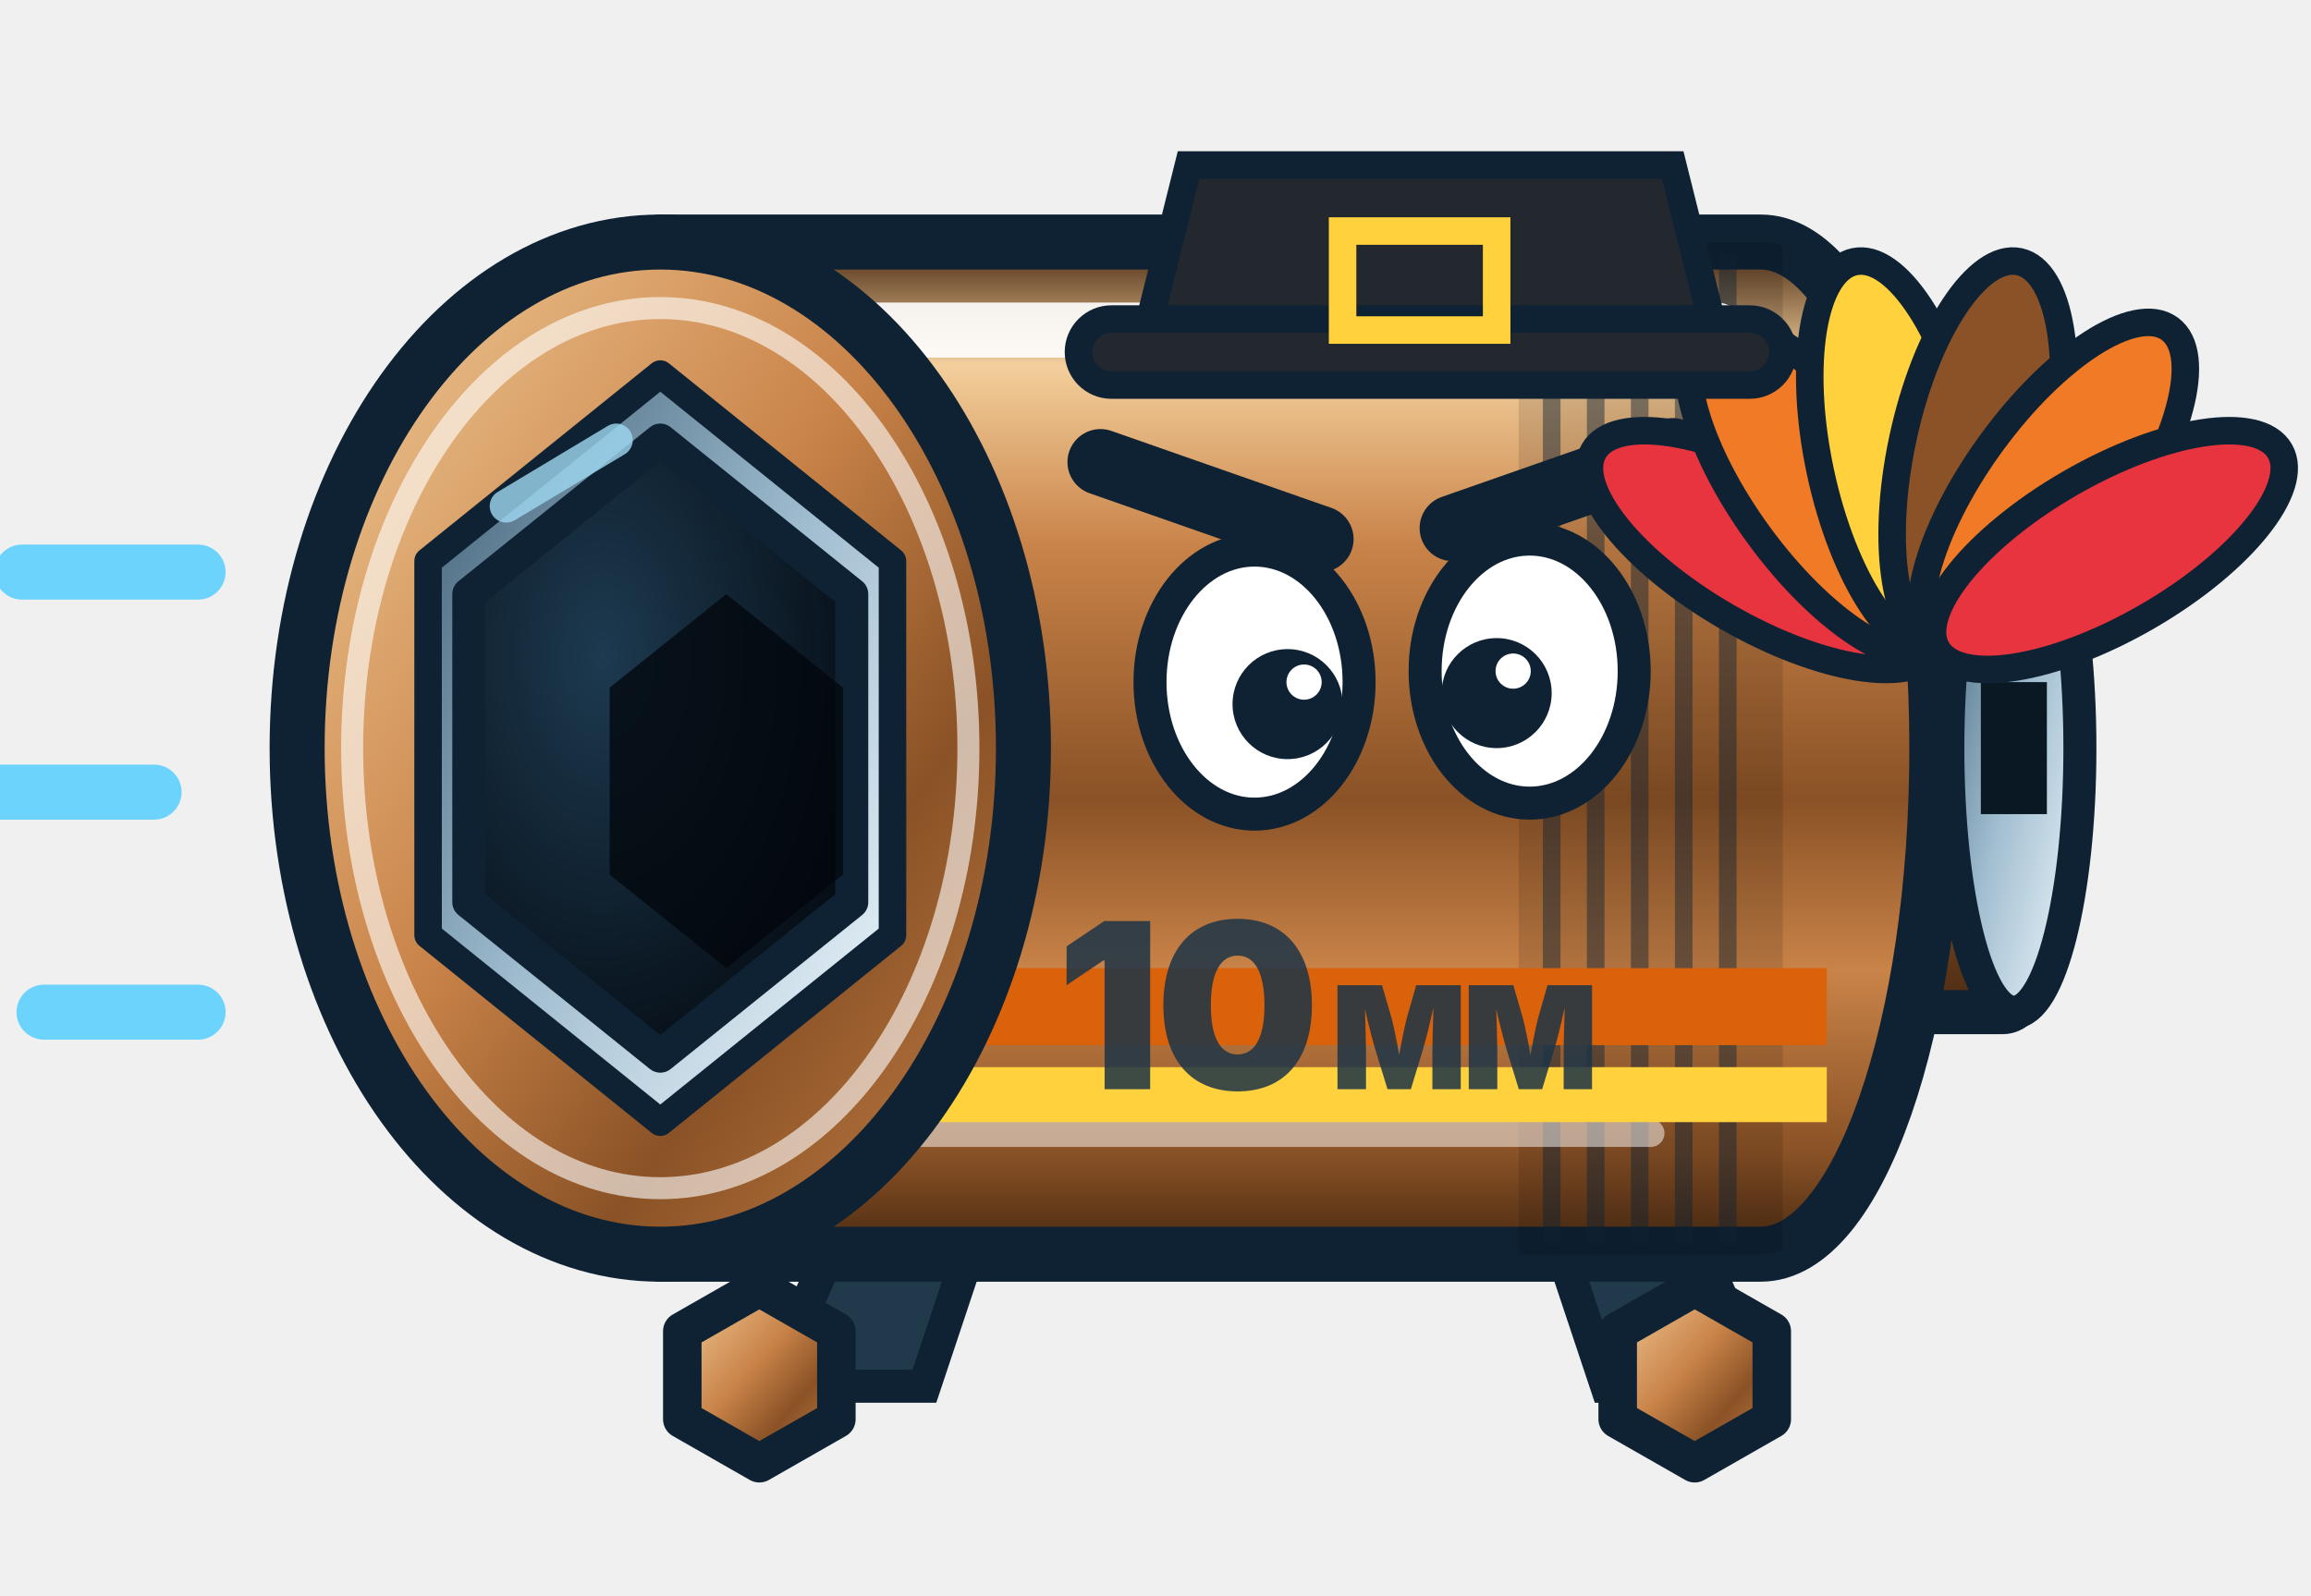
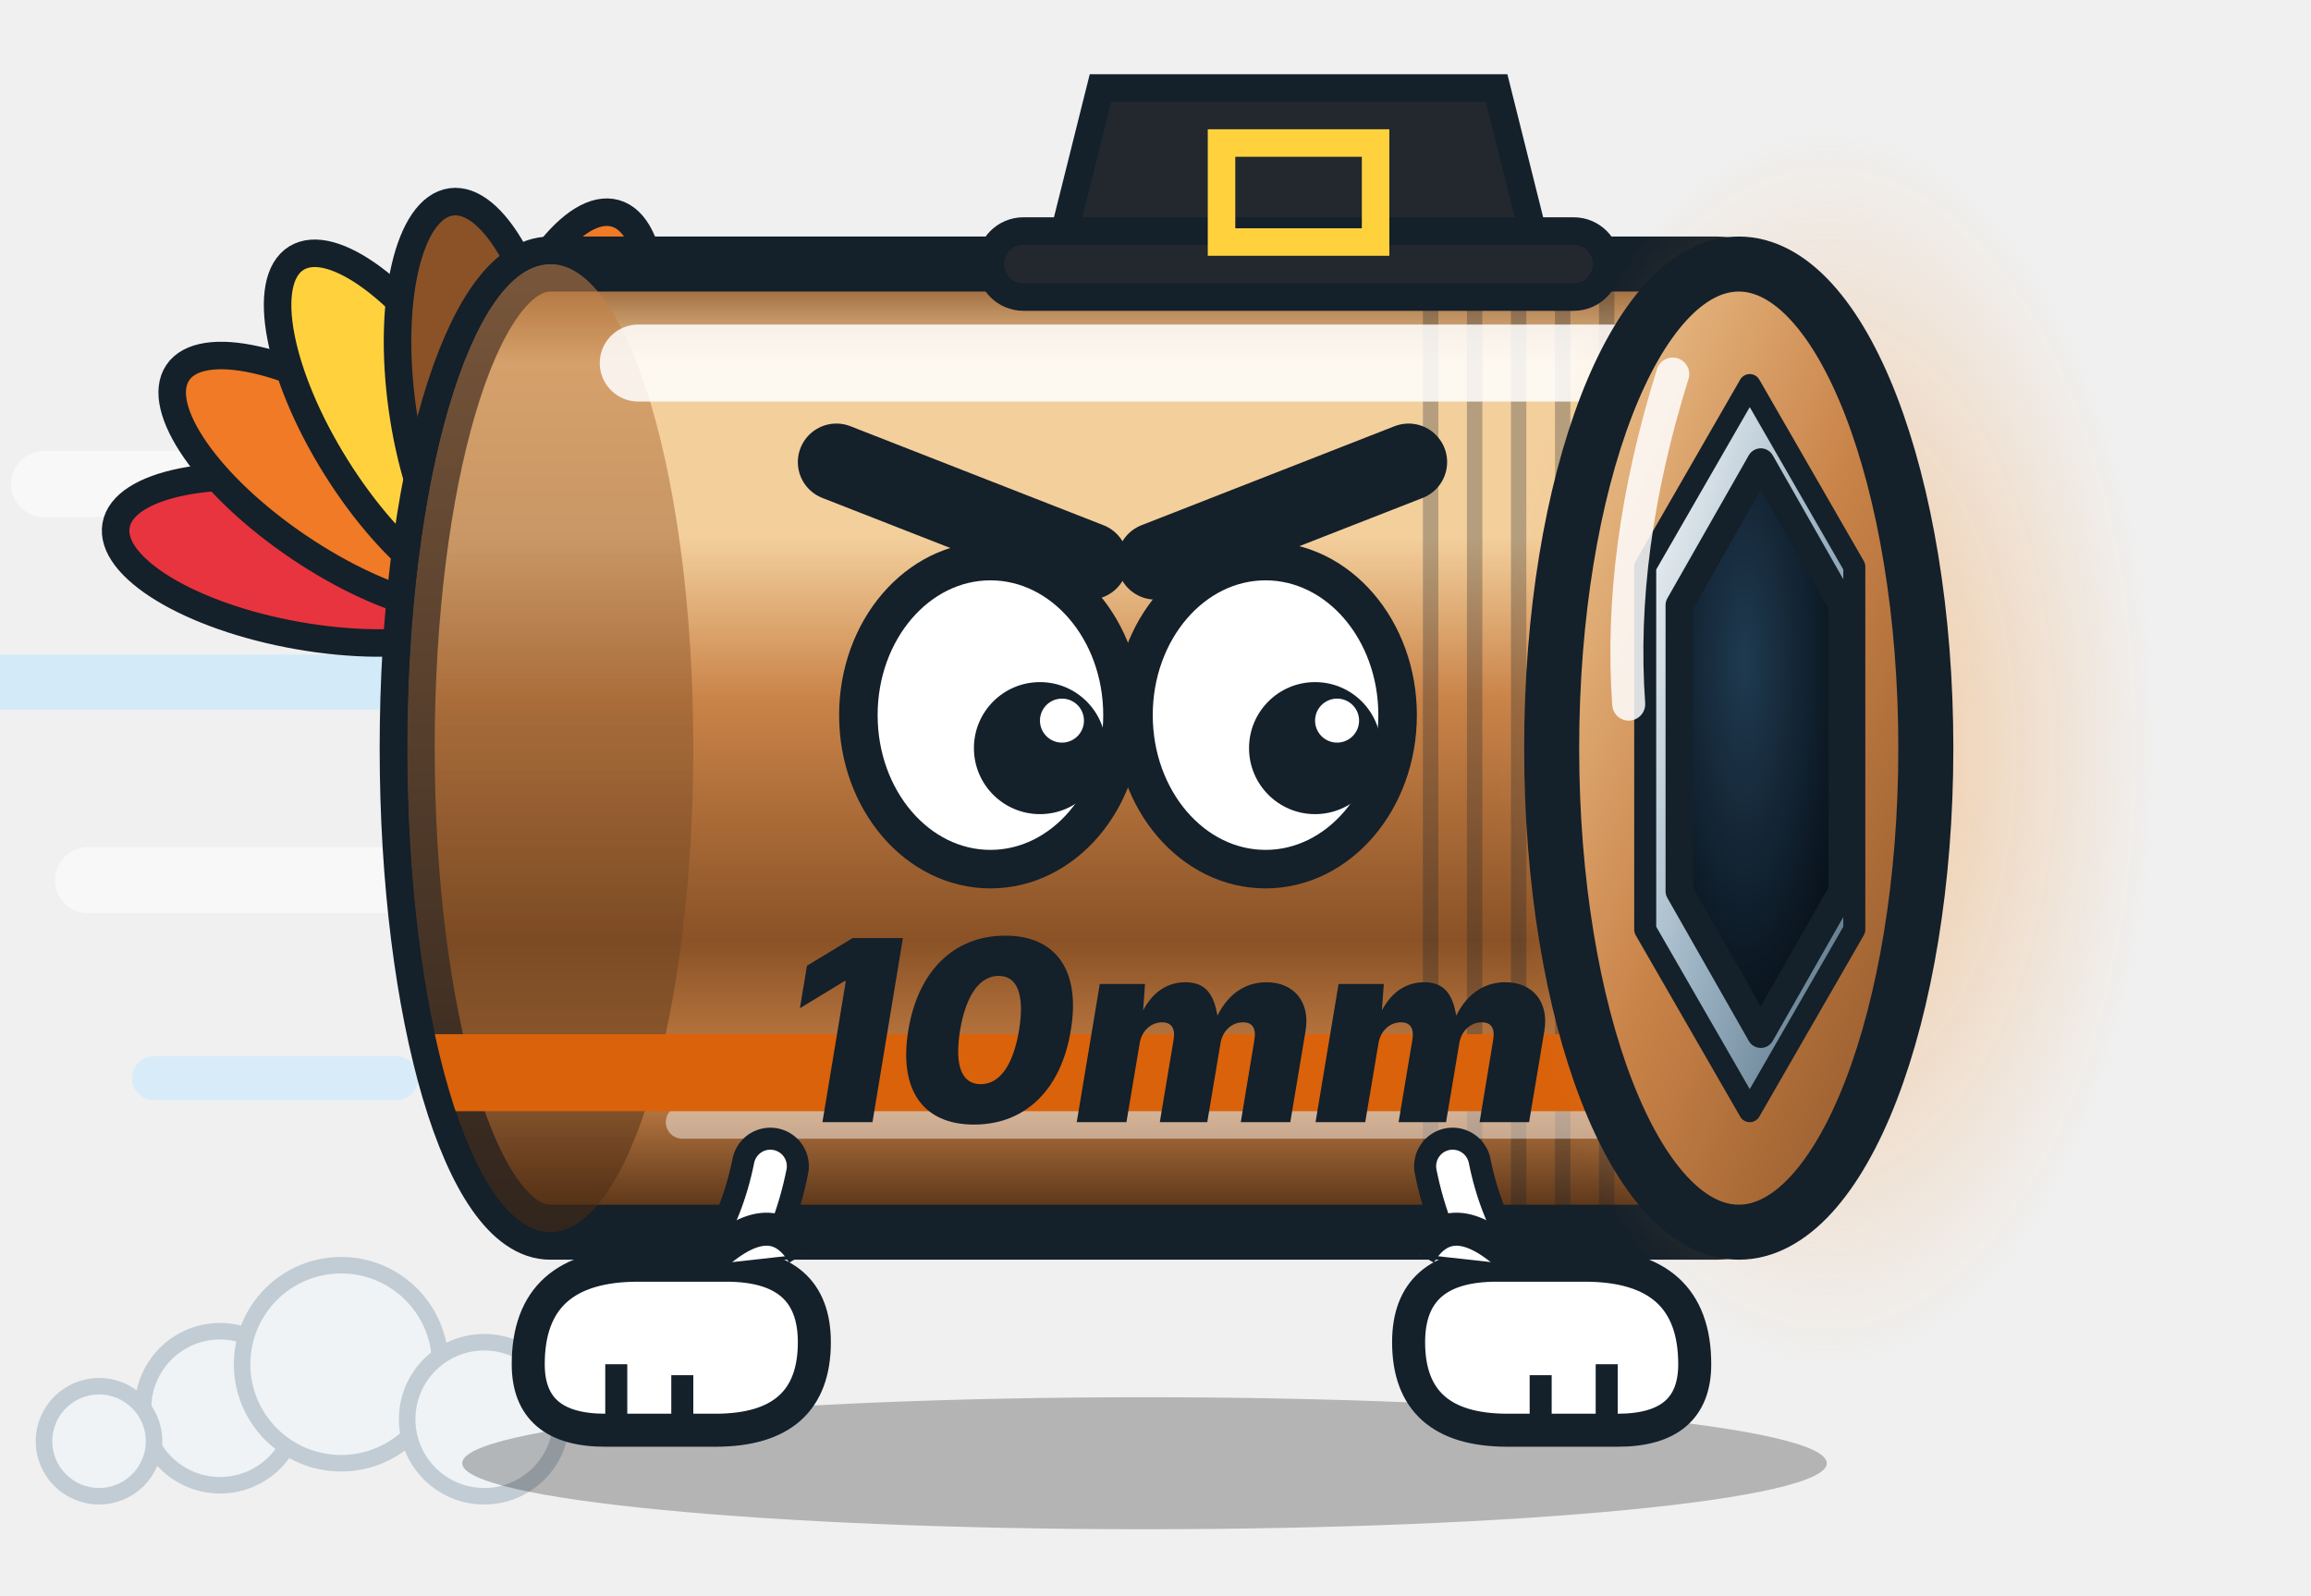
<svg xmlns="http://www.w3.org/2000/svg" viewBox="0 0 210 145">
  <defs>
    <linearGradient id="body" x2="0" y2="1">
-       <stop offset="0" stop-color="#4a2a12" />
-       <stop offset="0.12" stop-color="#f3cf9c" />
-       <stop offset="0.3" stop-color="#c98348" />
-       <stop offset="0.55" stop-color="#8a5226" />
-       <stop offset="0.72" stop-color="#c98348" />
-       <stop offset="0.9" stop-color="#8a5226" />
+       <stop offset="0" stop-color="#8a5226" />
+       <stop offset="0.1" stop-color="#f3cf9c" />
+       <stop offset="0.28" stop-color="#f3cf9c" />
+       <stop offset="0.45" stop-color="#c98348" />
+       <stop offset="0.7" stop-color="#8a5226" />
+       <stop offset="0.85" stop-color="#c98348" />
      <stop offset="1" stop-color="#4a2a12" />
    </linearGradient>
    <linearGradient id="face" x1="0" y1="0" x2="1" y2="1">
      <stop offset="0" stop-color="#f3cf9c" />
-       <stop offset="0.45" stop-color="#c98348" />
-       <stop offset="0.7" stop-color="#8a5226" />
-       <stop offset="1" stop-color="#c98348" />
+       <stop offset="0.5" stop-color="#c98348" />
+       <stop offset="1" stop-color="#8a5226" />
    </linearGradient>
-     <linearGradient id="bevel" x1="0" y1="0" x2="1" y2="1">
-       <stop stop-color="#3a5a70" />
-       <stop offset=".5" stop-color="#9fbccf" />
-       <stop offset="1" stop-color="#f4fbff" />
+     <linearGradient id="drive" x2="0" y2="1">
+       <stop offset="0" stop-color="#c98348" />
+       <stop offset="1" stop-color="#4a2a12" />
    </linearGradient>
-     <radialGradient id="hole" cx=".35" cy=".35" r=".8">
-       <stop stop-color="#1d3a50" />
+     <radialGradient id="hole" cx=".4" cy=".35" r=".8">
+       <stop stop-color="#1f3a50" />
      <stop offset="1" stop-color="#03080e" />
    </radialGradient>
-     <linearGradient id="drive" x2="0" y2="1">
-       <stop offset="0" stop-color="#8a5226" />
-       <stop offset="0.3" stop-color="#f3cf9c" />
-       <stop offset="0.7" stop-color="#8a5226" />
-       <stop offset="1" stop-color="#4a2a12" />
+     <linearGradient id="bevel" x1="0" y1="0" x2="1" y2="1">
+       <stop stop-color="#ffffff" />
+       <stop offset=".5" stop-color="#9fb6c6" />
+       <stop offset="1" stop-color="#4f6a7e" />
    </linearGradient>
+     <radialGradient id="fglow" cx=".5" cy=".5" r=".5">
+       <stop stop-color="#f0a050" stop-opacity=".55" />
+       <stop offset="1" stop-color="#f0a050" stop-opacity="0" />
+     </radialGradient>
    <clipPath id="bodyclip">
-       <g />
-       <path d="M60 22H160A16 46 0 0 1 160 114H60Z" />
+       <path d="M50 24 H156 A16 44 0 0 1 156 112 H50 A13 44 0 0 1 50 24Z" />
    </clipPath>
  </defs>
-   <g stroke="#55ceff" stroke-width="5" stroke-linecap="round" opacity=".85">
-     <path d="M18 52H2M14 72H-2M18 92H4" />
+   <g stroke-linecap="round" fill="none">
+     <path d="M4 44 H40" stroke="#ffffff" stroke-width="6" opacity=".55" />
+     <path d="M0 62 H34" stroke="#bfe6ff" stroke-width="5" opacity=".6" />
+     <path d="M8 80 H38" stroke="#ffffff" stroke-width="6" opacity=".5" />
+     <path d="M14 98 H36" stroke="#bfe6ff" stroke-width="4" opacity=".5" />
  </g>
-   <g fill="#20394b" stroke="#0e2233" stroke-width="3">
-     <path d="M78 108 70 126h14l6-18z" />
-     <path d="M140 108 146 126h14l-8-18z" />
+   <g fill="#eef3f6" stroke="#b9c6cf" stroke-width="1.5" opacity=".85">
+     <circle cx="20" cy="128" r="7" />
+     <circle cx="31" cy="124" r="9" />
+     <circle cx="44" cy="129" r="7" />
+     <circle cx="9" cy="131" r="5" />
  </g>
-   <g stroke="#0e2233" stroke-width="3.5" stroke-linejoin="round" fill="url(#face)">
-     <polygon points="62,121 69,117 76,121 76,129 69,133 62,129" />
-     <polygon points="147,121 154,117 161,121 161,129 154,133 147,129" />
+   <ellipse cx="104" cy="133" rx="62" ry="6" fill="#000" opacity=".25" />
+   <g transform="translate(46 54) rotate(-20)">
+     <ellipse cx="0" cy="-18" rx="7" ry="18" fill="#e8343e" stroke="#14202a" stroke-width="2.5" transform="rotate(-60)" />
+     <ellipse cx="0" cy="-18" rx="7" ry="18" fill="#f07a26" stroke="#14202a" stroke-width="2.5" transform="rotate(-36)" />
+     <ellipse cx="0" cy="-18" rx="7" ry="18" fill="#ffd23d" stroke="#14202a" stroke-width="2.5" transform="rotate(-12)" />
+     <ellipse cx="0" cy="-18" rx="7" ry="18" fill="#8a5226" stroke="#14202a" stroke-width="2.5" transform="rotate(12)" />
+     <ellipse cx="0" cy="-18" rx="7" ry="18" fill="#f07a26" stroke="#14202a" stroke-width="2.5" transform="rotate(36)" />
+     <ellipse cx="0" cy="-18" rx="7" ry="18" fill="#e8343e" stroke="#14202a" stroke-width="2.5" transform="rotate(60)" />
  </g>
-   <path d="M160 44h22a6 24 0 0 1 0 48h-22z" fill="url(#drive)" stroke="#0e2233" stroke-width="4" />
-   <ellipse cx="183" cy="68" rx="6" ry="24" fill="url(#bevel)" stroke="#0e2233" stroke-width="3" />
-   <rect x="180" y="62" width="6" height="12" fill="#0a1824" />
-   <path d="M60 22H160A16 46 0 0 1 160 114H60Z" fill="url(#body)" stroke="#0e2233" stroke-width="5" stroke-linejoin="round" />
+   <path d="M50 24 H156 A16 44 0 0 1 156 112 H50 A13 44 0 0 1 50 24Z" fill="url(#body)" stroke="#14202a" stroke-width="5" stroke-linejoin="round" />
  <g clip-path="url(#bodyclip)">
-     <rect x="138" y="22" width="24" height="92" fill="#000" opacity=".12" />
-     <g stroke="#0e2233" stroke-width="1.6" opacity=".45">
-       <line x1="141" y1="23" x2="141" y2="113" />
-       <line x1="145" y1="23" x2="145" y2="113" />
-       <line x1="149" y1="23" x2="149" y2="113" />
-       <line x1="153" y1="23" x2="153" y2="113" />
-       <line x1="157" y1="23" x2="157" y2="113" />
+     <ellipse cx="50" cy="68" rx="13" ry="44" fill="url(#drive)" opacity=".55" />
+     <g stroke="#14202a" stroke-width="1.4" opacity=".28">
+       <path d="M130 24 V112" />
+       <path d="M134 24 V112" />
+       <path d="M138 24 V112" />
+       <path d="M142 24 V112" />
+       <path d="M146 24 V112" />
    </g>
-     <path d="M74 30H156" stroke="#fff" stroke-width="5" stroke-linecap="round" opacity=".9" />
-     <path d="M74 103H150" stroke="#fff" stroke-width="2.5" stroke-linecap="round" opacity=".5" />
+     <path d="M58 33 H150" stroke="#fff" stroke-width="7" stroke-linecap="round" opacity=".85" />
+     <path d="M62 102 H146" stroke="#fff" stroke-width="3" stroke-linecap="round" opacity=".45" />
+     <rect x="30" y="94" width="140" height="7" fill="#d9620b" />
  </g>
-   <g clip-path="url(#bodyclip)">
-     <rect x="56" y="88" width="110" height="7" fill="#d9620b" />
-     <rect x="56" y="97" width="110" height="5" fill="#ffd23d" />
-   </g>
-   <ellipse cx="60" cy="68" rx="33" ry="46" fill="url(#face)" stroke="#0e2233" stroke-width="5" />
-   <ellipse cx="60" cy="68" rx="28" ry="40" fill="none" stroke="#ffffff" stroke-width="2" opacity=".6" />
-   <polygon points="60.0,102.0 38.9,85.0 38.9,51.0 60.0,34.0 81.1,51.0 81.1,85.0" fill="url(#bevel)" stroke="#0e2233" stroke-width="2.5" stroke-linejoin="round" />
-   <polygon points="60.0,96.0 42.6,82.0 42.6,54.0 60.0,40.0 77.4,54.0 77.4,82.0" fill="url(#hole)" stroke="#0e2233" stroke-width="3" stroke-linejoin="round" />
-   <polygon points="66.0,88.0 55.4,79.5 55.4,62.5 66.0,54.0 76.6,62.5 76.6,79.5" fill="#02060b" opacity=".75" />
-   <path d="M46 46L56 40" stroke="#9fd8f2" stroke-width="3" stroke-linecap="round" opacity=".8" />
-   <path d="M100 42 120 49M152 41 132 48" stroke="#0e2233" stroke-width="6" stroke-linecap="round" />
-   <ellipse cx="114" cy="62" rx="9.5" ry="12" fill="#fff" stroke="#0e2233" stroke-width="3" />
-   <ellipse cx="139" cy="61" rx="9.5" ry="12" fill="#fff" stroke="#0e2233" stroke-width="3" />
-   <circle cx="117" cy="64" r="5" fill="#0e2233" />
-   <circle cx="136" cy="63" r="5" fill="#0e2233" />
-   <circle cx="118.5" cy="62" r="1.6" fill="#fff" />
-   <circle cx="137.5" cy="61" r="1.6" fill="#fff" />
-   <text x="96" y="99" font-family="Inter,Arial,sans-serif" font-size="21" font-weight="900" fill="#1c3447" opacity=".85" letter-spacing="-.5">10<tspan font-size="13" dx="1">MM</tspan>
-   </text>
-   <g transform="translate(0 7)">
-     <g transform="translate(176 52)">
-       <ellipse cx="0" cy="-18" rx="7" ry="18" fill="#e8343e" stroke="#0e2233" stroke-width="2.5" transform="rotate(-60)" />
-       <ellipse cx="0" cy="-18" rx="7" ry="18" fill="#f07a26" stroke="#0e2233" stroke-width="2.5" transform="rotate(-36)" />
-       <ellipse cx="0" cy="-18" rx="7" ry="18" fill="#ffd23d" stroke="#0e2233" stroke-width="2.5" transform="rotate(-12)" />
-       <ellipse cx="0" cy="-18" rx="7" ry="18" fill="#8a5226" stroke="#0e2233" stroke-width="2.5" transform="rotate(12)" />
-       <ellipse cx="0" cy="-18" rx="7" ry="18" fill="#f07a26" stroke="#0e2233" stroke-width="2.5" transform="rotate(36)" />
-       <ellipse cx="0" cy="-18" rx="7" ry="18" fill="#e8343e" stroke="#0e2233" stroke-width="2.5" transform="rotate(60)" />
+   <ellipse cx="166" cy="68" rx="30" ry="56" fill="url(#fglow)" />
+   <ellipse cx="158" cy="68" rx="17" ry="44" fill="url(#face)" stroke="#14202a" stroke-width="5" />
+   <polygon points="159.0,101.0 149.5,84.5 149.5,51.5 159.0,35.0 168.5,51.5 168.5,84.5" fill="url(#bevel)" stroke="#14202a" stroke-width="2" stroke-linejoin="round" />
+   <polygon points="160.0,94.0 152.6,81.0 152.6,55.0 160.0,42.0 167.4,55.0 167.4,81.0" fill="url(#hole)" stroke="#14202a" stroke-width="2.5" stroke-linejoin="round" />
+   <path d="M152 34 Q147 50 148 64" stroke="#fff" stroke-width="3" fill="none" stroke-linecap="round" opacity=".85" />
+   <path d="M76 42 L99 51" stroke="#14202a" stroke-width="7" stroke-linecap="round" />
+   <path d="M128 42 L105 51" stroke="#14202a" stroke-width="7" stroke-linecap="round" />
+   <ellipse cx="90" cy="65" rx="12" ry="14" fill="#fff" stroke="#14202a" stroke-width="3.5" />
+   <ellipse cx="115" cy="65" rx="12" ry="14" fill="#fff" stroke="#14202a" stroke-width="3.5" />
+   <circle cx="94.5" cy="68" r="6" fill="#14202a" />
+   <circle cx="119.5" cy="68" r="6" fill="#14202a" />
+   <circle cx="96.5" cy="65.5" r="2" fill="#fff" />
+   <circle cx="121.5" cy="65.5" r="2" fill="#fff" />
+   <text x="71" y="102" font-family="Inter,Arial,sans-serif" font-size="23" font-style="italic" font-weight="900" fill="#14202a">10mm</text>
+   <g stroke="#14202a" stroke-width="3" stroke-linejoin="round" fill="#ffffff">
+     <g transform="translate(70 112) scale(1 1)">
+       <path d="M0 -6 q-2 10 -10 16" fill="none" stroke="#14202a" stroke-width="7" stroke-linecap="round" />
+       <path d="M0 -6 q-2 10 -10 16" fill="none" stroke="#ffffff" stroke-width="3" stroke-linecap="round" />
+       <path d="M-22 12 q0 -9 10 -9 h8 q8 0 8 7 q0 8 -9 8 h-10 q-7 0 -7 -6z" fill="#ffffff" />
+       <path d="M-6 3 q6 -6 9 -1" fill="#ffffff" />
+       <path d="M-14 18 v-6 M-8 18 v-5" stroke-width="2" />
    </g>
-     <g stroke="#0e2233" stroke-width="2.5">
-       <path d="M104 24 h52 l-4 -16 h-44z" fill="#22282e" />
-       <rect x="98" y="22" width="64" height="6" rx="3" fill="#22282e" />
-       <rect x="122" y="14" width="14" height="9" fill="none" stroke="#ffd23d" stroke-width="2.5" />
+     <g transform="translate(132 112) scale(-1 1)">
+       <path d="M0 -6 q-2 10 -10 16" fill="none" stroke="#14202a" stroke-width="7" stroke-linecap="round" />
+       <path d="M0 -6 q-2 10 -10 16" fill="none" stroke="#ffffff" stroke-width="3" stroke-linecap="round" />
+       <path d="M-22 12 q0 -9 10 -9 h8 q8 0 8 7 q0 8 -9 8 h-10 q-7 0 -7 -6z" fill="#ffffff" />
+       <path d="M-6 3 q6 -6 9 -1" fill="#ffffff" />
+       <path d="M-14 18 v-6 M-8 18 v-5" stroke-width="2" />
    </g>
  </g>
+   <g stroke="#14202a" stroke-width="2.5">
+     <path d="M96 24 h44 l-4 -16 h-36z" fill="#22282e" />
+     <rect x="90" y="21" width="56" height="6" rx="3" fill="#22282e" />
+     <rect x="111" y="13" width="14" height="9" fill="none" stroke="#ffd23d" stroke-width="2.5" />
+   </g>
</svg>
